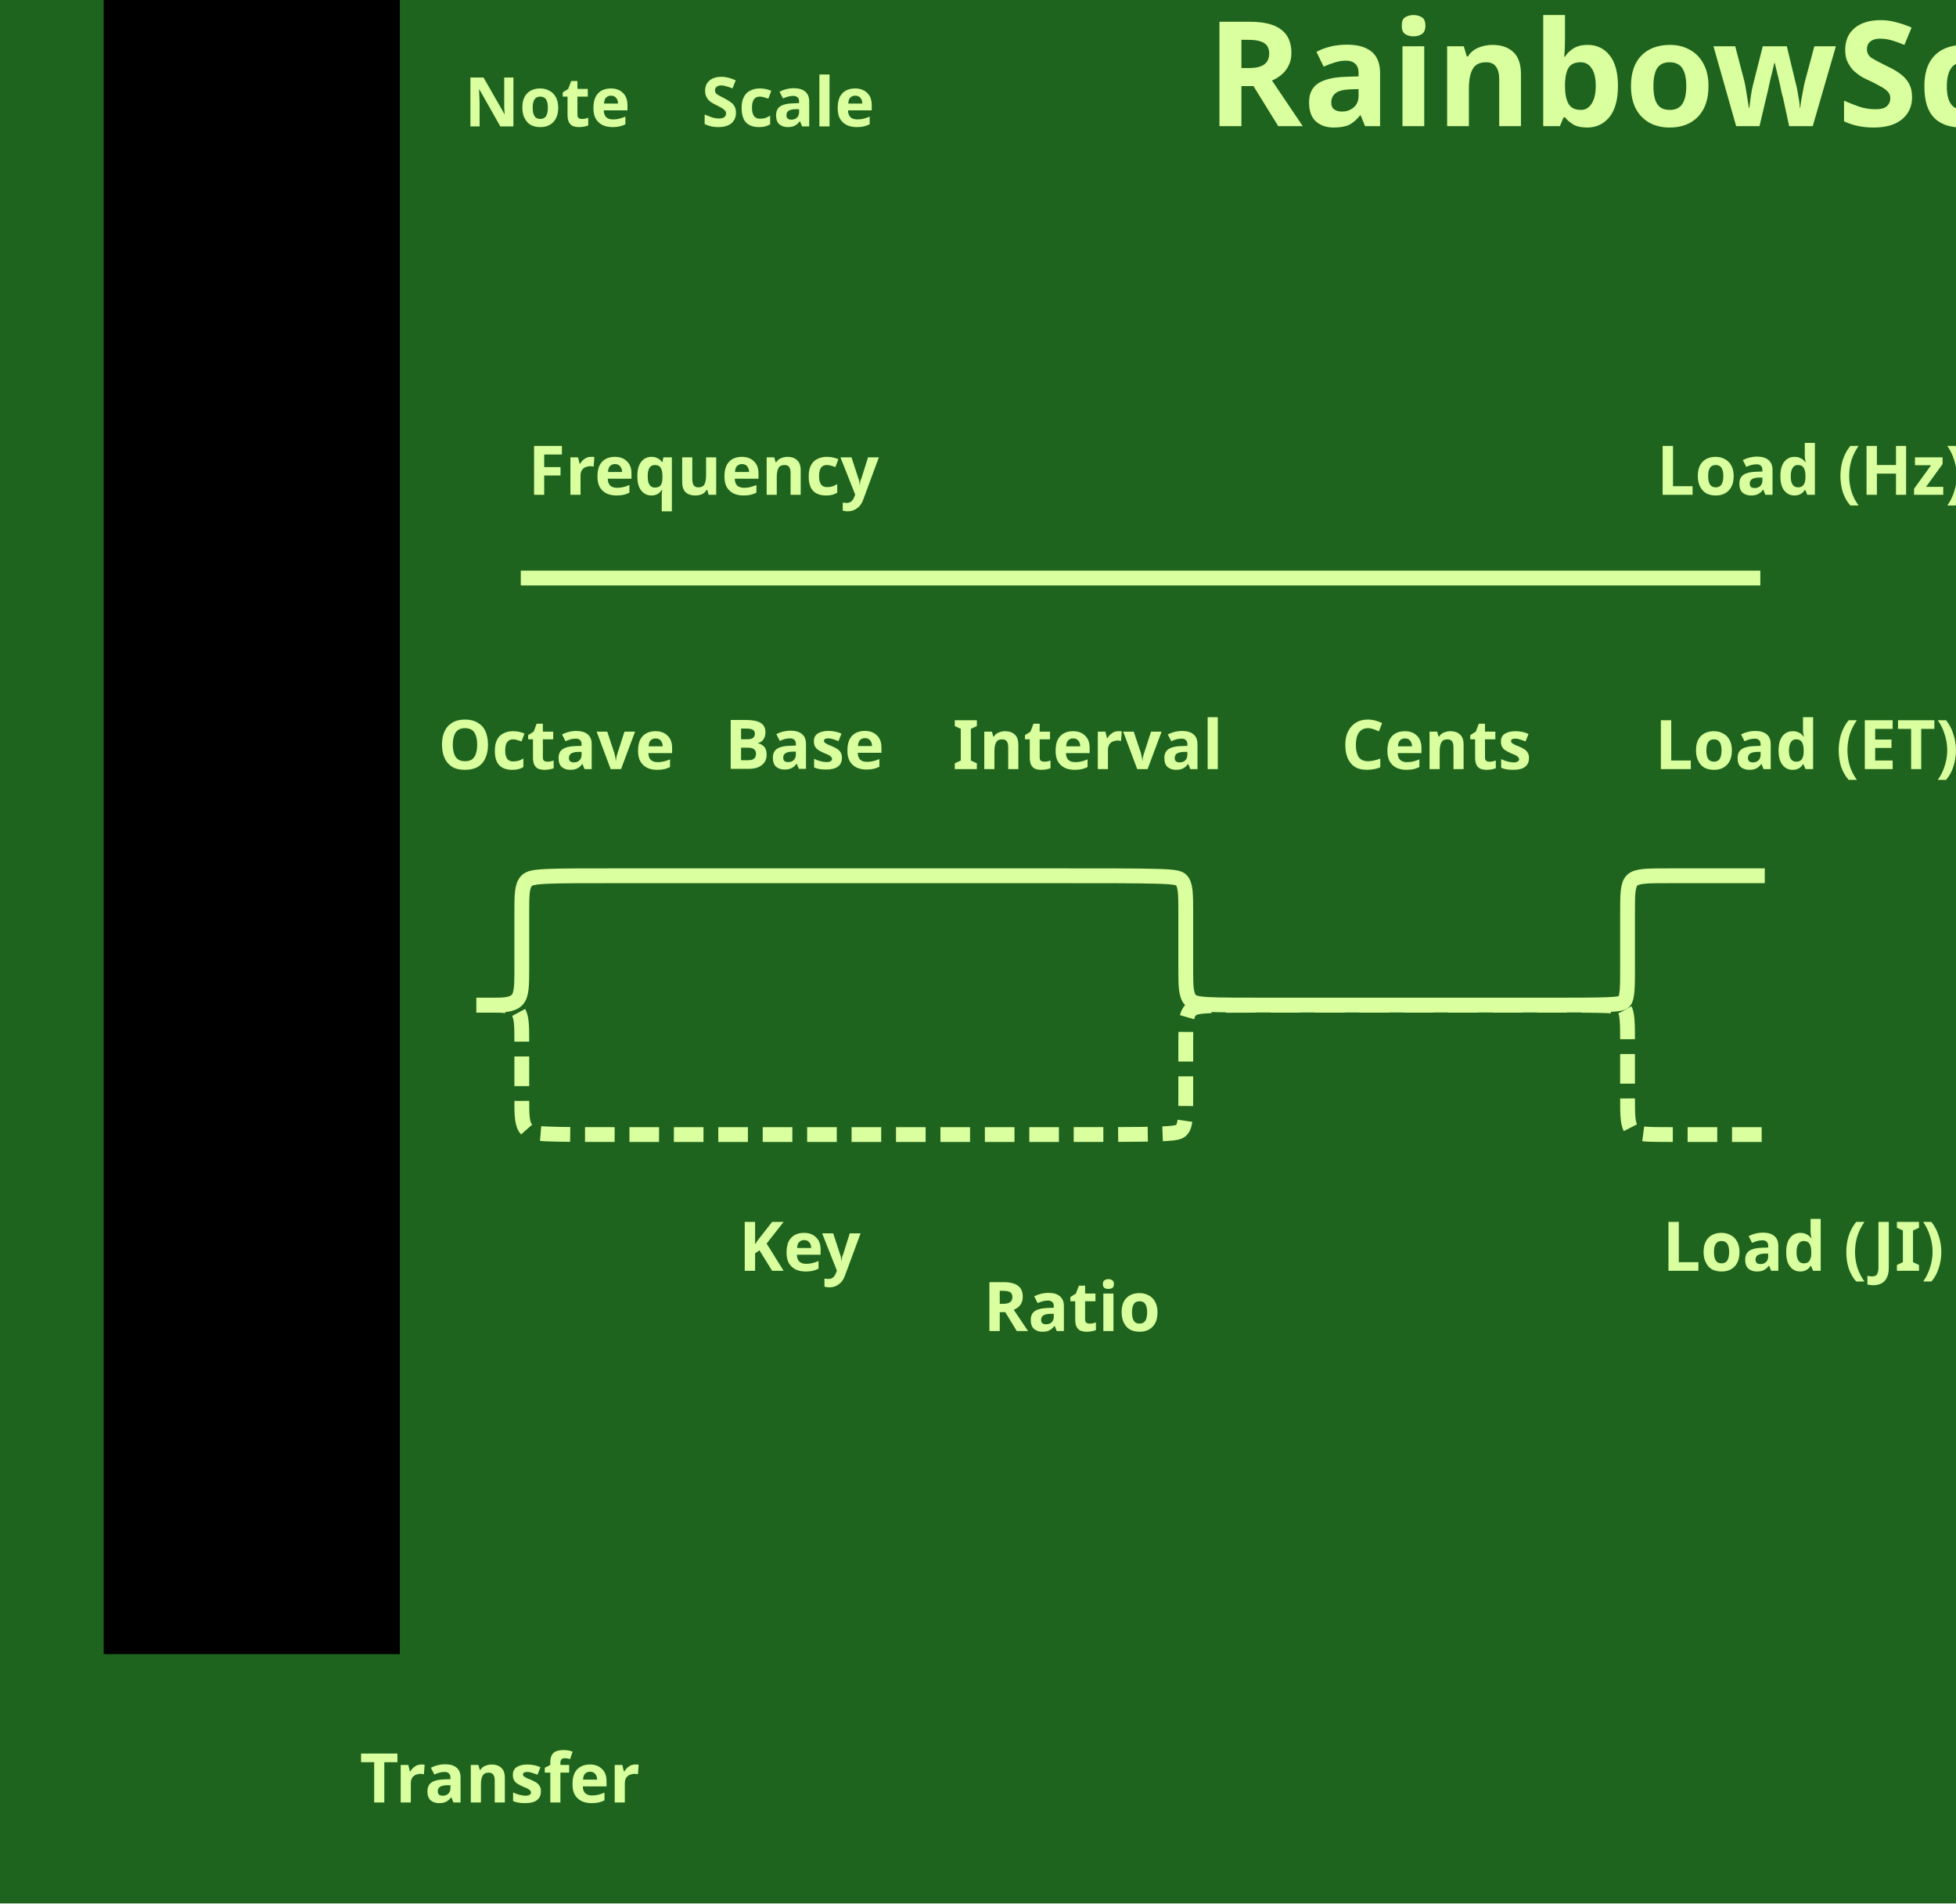
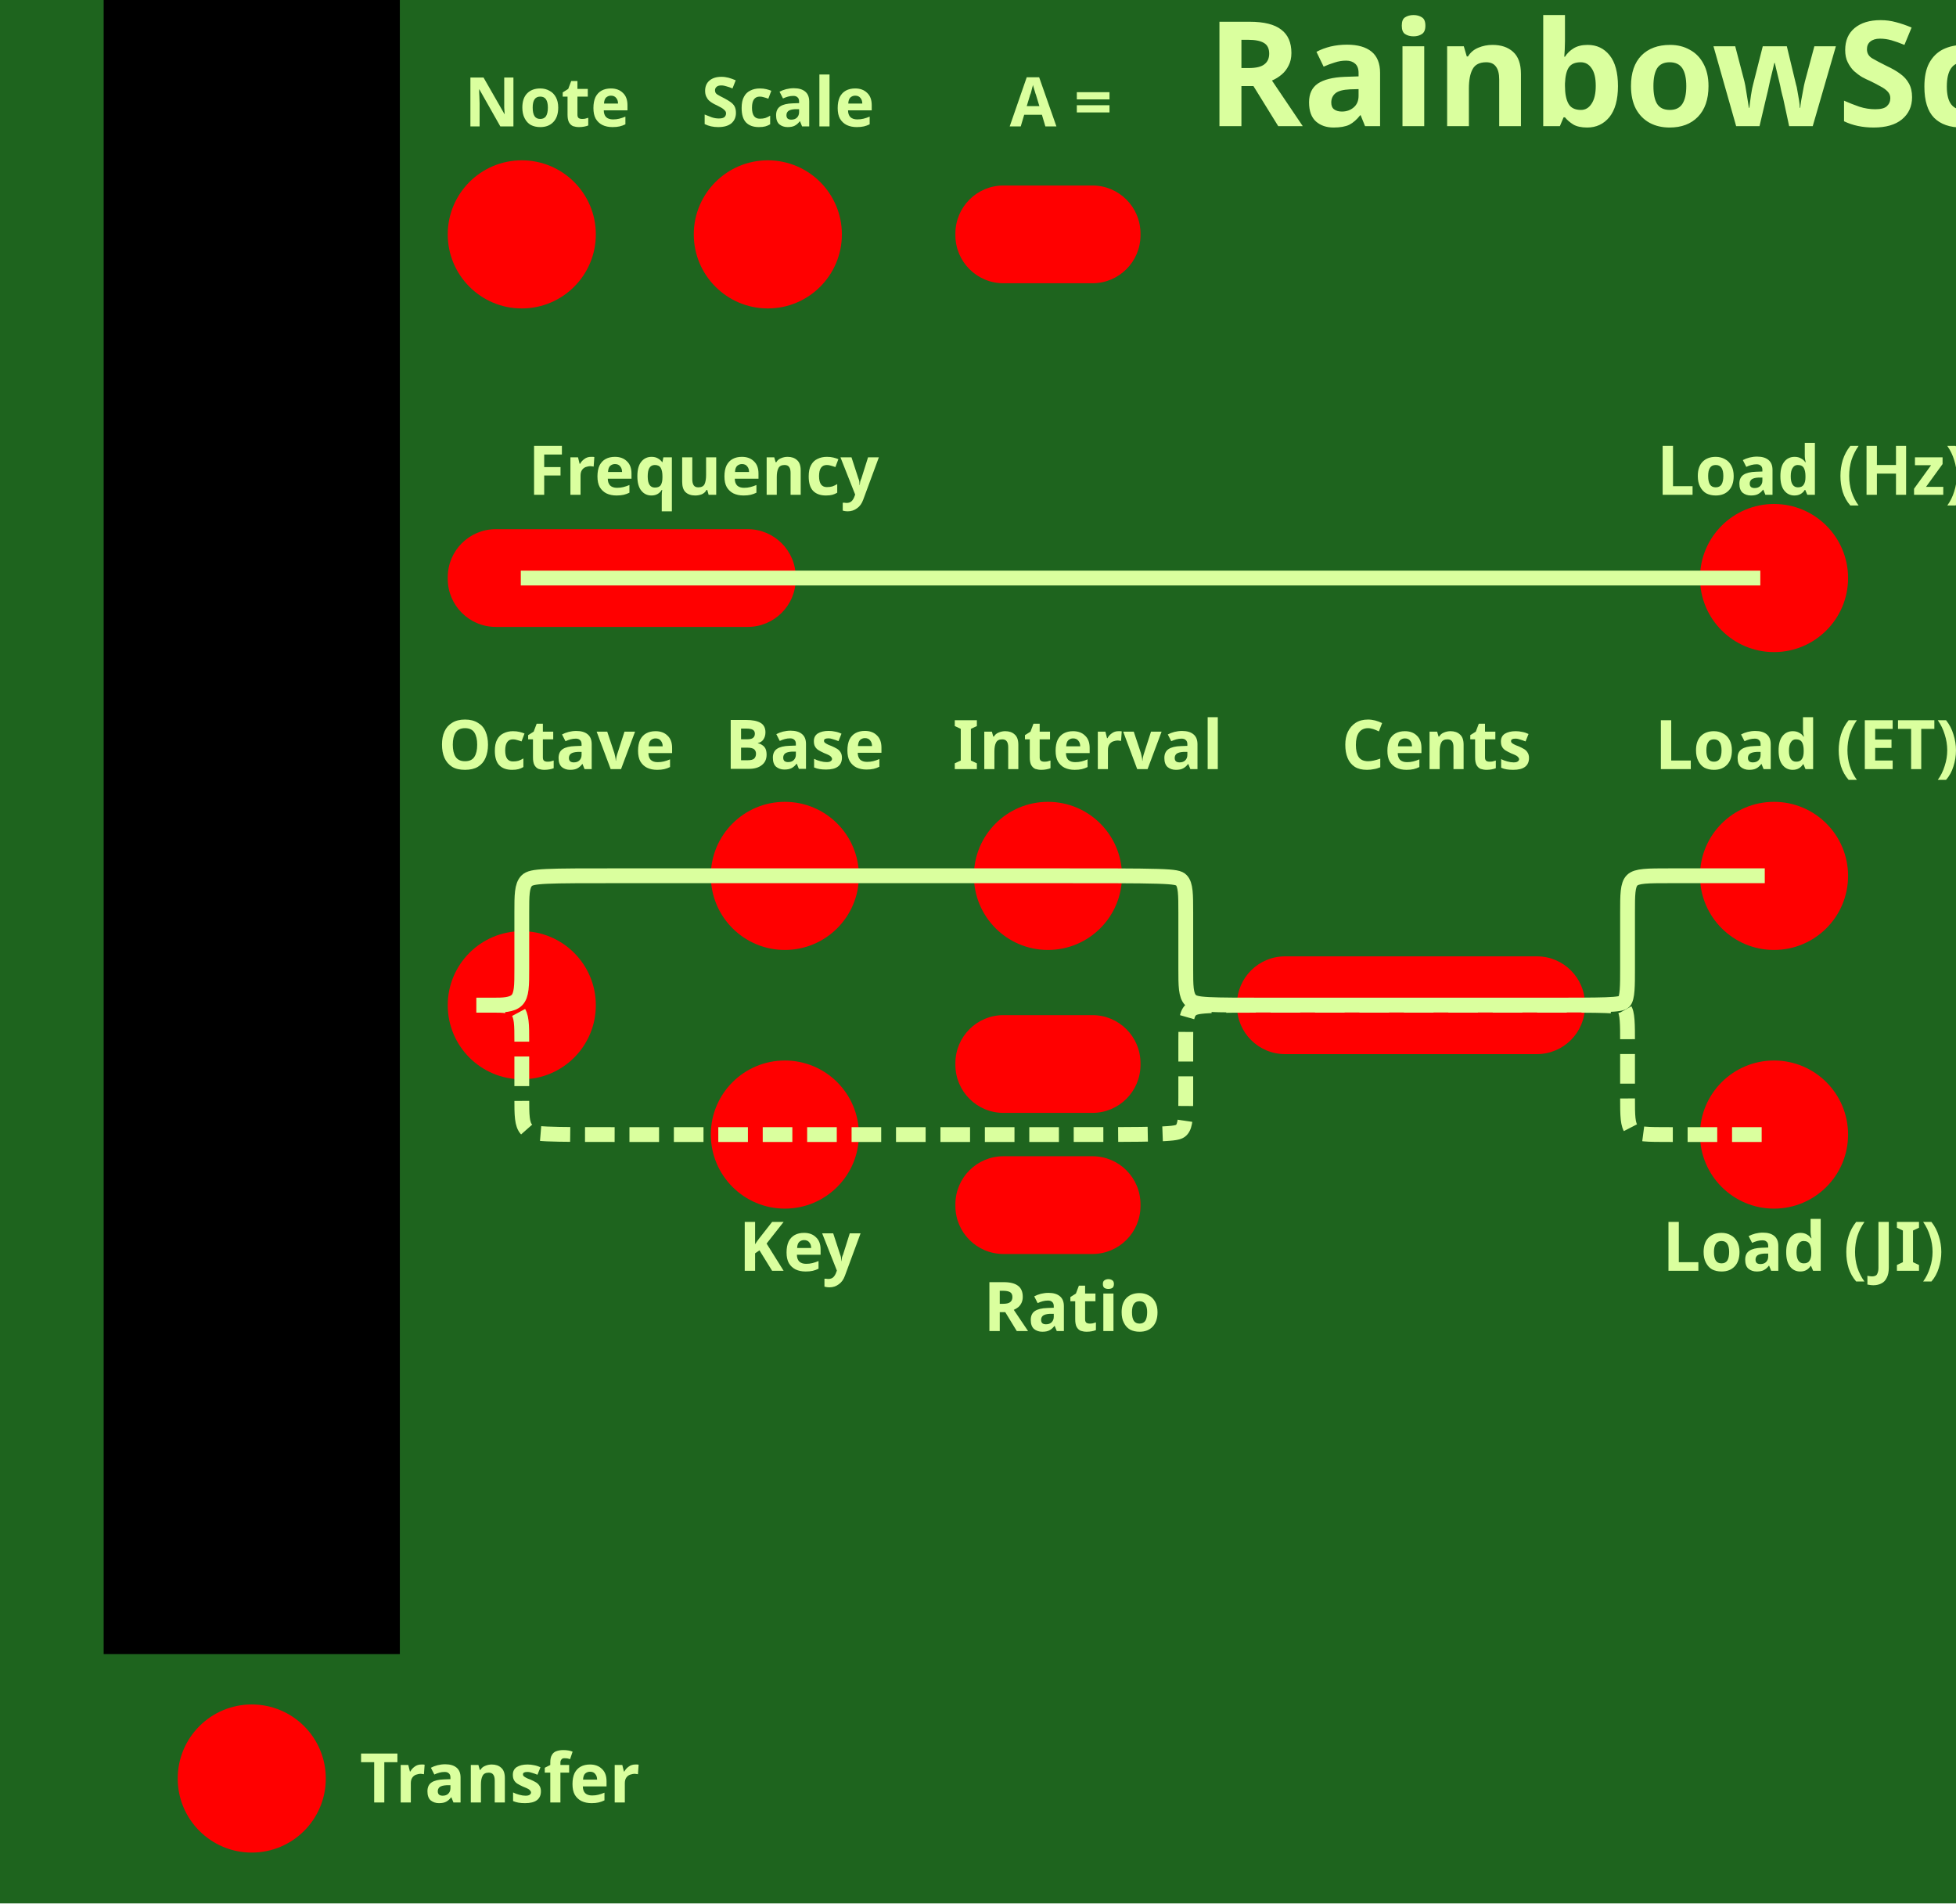
<svg xmlns="http://www.w3.org/2000/svg" xmlns:ns1="http://www.openswatchbook.org/uri/2009/osb" xmlns:xlink="http://www.w3.org/1999/xlink" width="132.08mm" height="128.5mm" viewBox="0 0 132.08 128.5" version="1.1" id="svg4540">
  <defs id="defs4534">
    <marker style="overflow:visible" id="marker3381" refX="0" refY="0" orient="auto">
      <path transform="matrix(-1.1,0,0,-1.1,-1.1,0)" d="M 8.719,4.034 -2.207,0.016 8.719,-4.002 c -1.745,2.372 -1.735,5.617 -6e-7,8.035 z" style="fill:#daff9e;fill-opacity:1;fill-rule:evenodd;stroke:#daff9e;stroke-width:0.625;stroke-linejoin:round;stroke-opacity:1" id="path3379" />
    </marker>
    <marker style="overflow:visible" id="marker2321" refX="0" refY="0" orient="auto">
      <path transform="matrix(-1.1,0,0,-1.1,-1.1,0)" d="M 8.719,4.034 -2.207,0.016 8.719,-4.002 c -1.745,2.372 -1.735,5.617 -6e-7,8.035 z" style="fill:#daff9e;fill-opacity:1;fill-rule:evenodd;stroke:#daff9e;stroke-width:0.625;stroke-linejoin:round;stroke-opacity:1" id="path2319" />
    </marker>
    <marker orient="auto" refY="0" refX="0" id="marker1985" style="overflow:visible">
      <g id="g1983" transform="scale(-1.2)" style="fill:#daff9e;fill-opacity:1;stroke:#daff9e;stroke-opacity:1">
        <path id="path1971" d="M -3.805,-3.959 0.544,0" style="fill:#daff9e;fill-opacity:1;fill-rule:evenodd;stroke:#daff9e;stroke-width:0.8;stroke-linecap:round;stroke-opacity:1" />
        <path id="path1973" d="M -1.287,-3.959 3.062,0" style="fill:#daff9e;fill-opacity:1;fill-rule:evenodd;stroke:#daff9e;stroke-width:0.8;stroke-linecap:round;stroke-opacity:1" />
        <path id="path1975" d="M 1.305,-3.959 5.654,0" style="fill:#daff9e;fill-opacity:1;fill-rule:evenodd;stroke:#daff9e;stroke-width:0.8;stroke-linecap:round;stroke-opacity:1" />
        <path id="path1977" d="M -3.805,4.178 0.544,0.22" style="fill:#daff9e;fill-opacity:1;fill-rule:evenodd;stroke:#daff9e;stroke-width:0.8;stroke-linecap:round;stroke-opacity:1" />
        <path id="path1979" d="M -1.287,4.178 3.062,0.22" style="fill:#daff9e;fill-opacity:1;fill-rule:evenodd;stroke:#daff9e;stroke-width:0.8;stroke-linecap:round;stroke-opacity:1" />
        <path id="path1981" d="M 1.305,4.178 5.654,0.22" style="fill:#daff9e;fill-opacity:1;fill-rule:evenodd;stroke:#daff9e;stroke-width:0.8;stroke-linecap:round;stroke-opacity:1" />
      </g>
    </marker>
    <marker orient="auto" refY="0" refX="0" id="Arrow1Lstart" style="overflow:visible">
      <path id="path1379" d="M 0,0 5,-5 -12.5,0 5,5 Z" style="fill:#daff9e;fill-opacity:1;fill-rule:evenodd;stroke:#daff9e;stroke-width:1pt;stroke-opacity:1" transform="matrix(0.8,0,0,0.8,10,0)" />
    </marker>
    <marker orient="auto" refY="0" refX="0" id="marker1711" style="overflow:visible">
      <g id="g1709" transform="scale(-1.2)" style="fill:#daff9e;fill-opacity:1;stroke:#daff9e;stroke-opacity:1">
        <path id="path1697" d="M -3.805,-3.959 0.544,0" style="fill:#daff9e;fill-opacity:1;fill-rule:evenodd;stroke:#daff9e;stroke-width:0.8;stroke-linecap:round;stroke-opacity:1" />
        <path id="path1699" d="M -1.287,-3.959 3.062,0" style="fill:#daff9e;fill-opacity:1;fill-rule:evenodd;stroke:#daff9e;stroke-width:0.8;stroke-linecap:round;stroke-opacity:1" />
        <path id="path1701" d="M 1.305,-3.959 5.654,0" style="fill:#daff9e;fill-opacity:1;fill-rule:evenodd;stroke:#daff9e;stroke-width:0.8;stroke-linecap:round;stroke-opacity:1" />
        <path id="path1703" d="M -3.805,4.178 0.544,0.22" style="fill:#daff9e;fill-opacity:1;fill-rule:evenodd;stroke:#daff9e;stroke-width:0.8;stroke-linecap:round;stroke-opacity:1" />
        <path id="path1705" d="M -1.287,4.178 3.062,0.22" style="fill:#daff9e;fill-opacity:1;fill-rule:evenodd;stroke:#daff9e;stroke-width:0.8;stroke-linecap:round;stroke-opacity:1" />
        <path id="path1707" d="M 1.305,4.178 5.654,0.22" style="fill:#daff9e;fill-opacity:1;fill-rule:evenodd;stroke:#daff9e;stroke-width:0.8;stroke-linecap:round;stroke-opacity:1" />
      </g>
    </marker>
    <marker orient="auto" refY="0" refX="0" id="Tail" style="overflow:visible">
      <g id="g1427" transform="scale(-1.2)" style="fill:#daff9e;fill-opacity:1;stroke:#daff9e;stroke-opacity:1">
        <path id="path1415" d="M -3.805,-3.959 0.544,0" style="fill:#daff9e;fill-opacity:1;fill-rule:evenodd;stroke:#daff9e;stroke-width:0.8;stroke-linecap:round;stroke-opacity:1" />
        <path id="path1417" d="M -1.287,-3.959 3.062,0" style="fill:#daff9e;fill-opacity:1;fill-rule:evenodd;stroke:#daff9e;stroke-width:0.8;stroke-linecap:round;stroke-opacity:1" />
        <path id="path1419" d="M 1.305,-3.959 5.654,0" style="fill:#daff9e;fill-opacity:1;fill-rule:evenodd;stroke:#daff9e;stroke-width:0.8;stroke-linecap:round;stroke-opacity:1" />
        <path id="path1421" d="M -3.805,4.178 0.544,0.22" style="fill:#daff9e;fill-opacity:1;fill-rule:evenodd;stroke:#daff9e;stroke-width:0.8;stroke-linecap:round;stroke-opacity:1" />
        <path id="path1423" d="M -1.287,4.178 3.062,0.22" style="fill:#daff9e;fill-opacity:1;fill-rule:evenodd;stroke:#daff9e;stroke-width:0.8;stroke-linecap:round;stroke-opacity:1" />
        <path id="path1425" d="M 1.305,4.178 5.654,0.22" style="fill:#daff9e;fill-opacity:1;fill-rule:evenodd;stroke:#daff9e;stroke-width:0.8;stroke-linecap:round;stroke-opacity:1" />
      </g>
    </marker>
    <linearGradient id="linearGradient6764" ns1:paint="solid">
      <stop style="stop-color:#000000;stop-opacity:1;" offset="0" id="stop6762" />
    </linearGradient>
    <linearGradient xlink:href="#Dark" id="linearGradient1230" x1="-0.012" y1="264.387" x2="734.988" y2="264.387" gradientUnits="userSpaceOnUse" gradientTransform="matrix(0.2645833,0,0,0.2645833,0.00311001,-19.6815)" />
    <linearGradient id="Dark" ns1:paint="solid">
      <stop style="stop-color:#1e641e;stop-opacity:1;" offset="0" id="stop1226" />
    </linearGradient>
    <linearGradient id="linearGradient3050" ns1:paint="solid">
      <stop style="stop-color:#daff9e;stop-opacity:1;" offset="0" id="stop3048" />
    </linearGradient>
    <linearGradient xlink:href="#linearGradient3050" id="linearGradient2337" gradientUnits="userSpaceOnUse" gradientTransform="matrix(0.2645833,0,0,0.2645833,0.00325402,169.047)" x1="58.839" y1="374.624" x2="87.734" y2="374.624" />
  </defs>
  <g id="layer2" style="display:inline">
    <path style="display:inline;opacity:1;fill:url(#linearGradient1230);fill-opacity:1;stroke-width:4.289" d="M 0,-1e-5 H 132.08 V 128.5 H 0 Z" id="rect7953" />
  </g>
-   <g id="layer3" style="display:none">
+   <g id="layer3" style="display:inline">
    <rect rx="3.196" style="display:inline;opacity:1;fill:#ff0000;fill-opacity:1;stroke:#ff0000;stroke-width:0.1;stroke-linecap:square;stroke-miterlimit:4;stroke-dasharray:none;stroke-opacity:1" id="rect2516" width="23.4" height="6.5" x="30.284" y="35.774" ry="3.196" />
    <circle style="display:inline;opacity:1;fill:#ff0000;fill-opacity:1;stroke:#ff0000;stroke-width:0;stroke-linecap:square;stroke-miterlimit:4;stroke-dasharray:none;stroke-opacity:1" id="circle16135" cx="17" cy="120.069" r="5" />
    <circle r="5" cy="59.132" cx="119.792" id="circle5193" style="display:inline;opacity:1;fill:#ff0000;fill-opacity:1;stroke:#ff0000;stroke-width:0;stroke-linecap:square;stroke-miterlimit:4;stroke-dasharray:none;stroke-opacity:1" />
    <circle r="5" cy="39.024" cx="119.792" id="circle5207" style="display:inline;opacity:1;fill:#ff0000;fill-opacity:1;stroke:#ff0000;stroke-width:0;stroke-linecap:square;stroke-miterlimit:4;stroke-dasharray:none;stroke-opacity:1" />
    <circle style="display:inline;opacity:1;fill:#ff0000;fill-opacity:1;stroke:#ff0000;stroke-width:0;stroke-linecap:square;stroke-miterlimit:4;stroke-dasharray:none;stroke-opacity:1" id="circle5205" cx="119.792" cy="76.595" r="5" />
    <rect ry="3.196" y="64.614" x="83.577" height="6.5" width="23.4" id="rect5203" style="display:inline;opacity:1;fill:#ff0000;fill-opacity:1;stroke:#ff0000;stroke-width:0.1;stroke-linecap:square;stroke-miterlimit:4;stroke-dasharray:none;stroke-opacity:1" rx="3.196" />
    <circle r="5" cy="59.132" cx="70.763" id="circle5197" style="display:inline;opacity:1;fill:#ff0000;fill-opacity:1;stroke:#ff0000;stroke-width:0;stroke-linecap:square;stroke-miterlimit:4;stroke-dasharray:none;stroke-opacity:1" />
    <circle r="5" cy="76.595" cx="52.998" id="circle5407" style="display:inline;opacity:1;fill:#ff0000;fill-opacity:1;stroke:#ff0000;stroke-width:0;stroke-linecap:square;stroke-miterlimit:4;stroke-dasharray:none;stroke-opacity:1" />
    <circle style="display:inline;opacity:1;fill:#ff0000;fill-opacity:1;stroke:#ff0000;stroke-width:0;stroke-linecap:square;stroke-miterlimit:4;stroke-dasharray:none;stroke-opacity:1" id="circle5195" cx="35.234" cy="67.864" r="5" />
    <circle r="5" cy="15.823" cx="35.234" id="circle5409" style="display:inline;opacity:1;fill:#ff0000;fill-opacity:1;stroke:#ff0000;stroke-width:0;stroke-linecap:square;stroke-miterlimit:4;stroke-dasharray:none;stroke-opacity:1" />
    <circle style="display:inline;opacity:1;fill:#ff0000;fill-opacity:1;stroke:#ff0000;stroke-width:0;stroke-linecap:square;stroke-miterlimit:4;stroke-dasharray:none;stroke-opacity:1" id="circle5411" cx="51.848" cy="15.823" r="5" />
    <rect rx="3.196" style="display:inline;opacity:1;fill:#ff0000;fill-opacity:1;stroke:#ff0000;stroke-width:0.1;stroke-linecap:square;stroke-miterlimit:4;stroke-dasharray:none;stroke-opacity:1" id="rect7285" width="12.4" height="6.5" x="64.563" y="68.582" ry="3.196" />
    <rect ry="3.196" y="78.108" x="64.563" height="6.5" width="12.4" id="rect7287" style="display:inline;opacity:1;fill:#ff0000;fill-opacity:1;stroke:#ff0000;stroke-width:0.1;stroke-linecap:square;stroke-miterlimit:4;stroke-dasharray:none;stroke-opacity:1" rx="3.196" />
    <circle style="display:inline;opacity:1;fill:#ff0000;fill-opacity:1;stroke:#ff0000;stroke-width:0;stroke-linecap:square;stroke-miterlimit:4;stroke-dasharray:none;stroke-opacity:1" id="circle8212" cx="52.998" cy="59.132" r="5" />
+     <rect rx="3.196" style="display:inline;opacity:1;fill:#ff0000;fill-opacity:1;stroke:#ff0000;stroke-width:0.1;stroke-linecap:square;stroke-miterlimit:4;stroke-dasharray:none;stroke-opacity:1" id="rect10849" width="12.4" height="6.5" x="64.563" y="12.573" ry="3.196" />
  </g>
  <g id="layer1" transform="translate(0,-168.5)" style="display:inline">
    <text xml:space="preserve" style="font-style:normal;font-variant:normal;font-weight:900;font-stretch:condensed;font-size:4.233px;line-height:1.25;font-family:'DIN Pro';-inkscape-font-specification:'DIN Pro, Heavy Condensed';font-variant-ligatures:normal;font-variant-caps:normal;font-variant-numeric:normal;font-feature-settings:normal;text-align:start;letter-spacing:0px;word-spacing:0px;writing-mode:lr-tb;text-anchor:start;display:inline;fill:#daff9e;fill-opacity:1;stroke:none;stroke-width:0.265" x="70.763" y="262.857" id="text7593">
      <tspan id="tspan7591" x="70.763" y="266.788" style="stroke-width:0.265" />
    </text>
    <text id="text7961" y="177.017" x="81.452" style="font-style:normal;font-variant:normal;font-weight:bold;font-stretch:condensed;font-size:9.878px;line-height:1.25;font-family:'Barlow Condensed';-inkscape-font-specification:'Barlow Condensed, Bold Condensed';font-variant-ligatures:normal;font-variant-caps:normal;font-variant-numeric:normal;font-feature-settings:normal;text-align:start;letter-spacing:0px;word-spacing:0px;writing-mode:lr-tb;text-anchor:start;display:inline;fill:#daff9e;fill-opacity:1;stroke:none;stroke-width:0.265" xml:space="preserve">
      <tspan style="font-style:normal;font-variant:normal;font-weight:bold;font-stretch:condensed;font-size:9.878px;font-family:'Barlow Condensed';-inkscape-font-specification:'Barlow Condensed, Bold Condensed';font-variant-ligatures:normal;font-variant-caps:normal;font-variant-numeric:normal;font-feature-settings:normal;text-align:start;writing-mode:lr-tb;text-anchor:start;fill:#daff9e;fill-opacity:1;stroke-width:0.265" y="177.017" x="81.452" id="tspan7959">RainbowScale</tspan>
    </text>
    <rect style="display:inline;opacity:1;fill:#000000;fill-opacity:1;stroke:none;stroke-width:0.3;stroke-linecap:round;stroke-linejoin:round;stroke-miterlimit:4;stroke-dasharray:none;stroke-opacity:1" id="rect3513" width="20" height="111.67" x="7" y="168.5" rx="0" ry="0" />
    <path id="path5349" d="M 35.167,207.524 H 118.866" style="display:inline;fill:none;stroke:#daff9e;stroke-width:1;stroke-linecap:butt;stroke-linejoin:miter;stroke-miterlimit:4;stroke-dasharray:none;stroke-opacity:1" />
    <text xml:space="preserve" style="font-style:normal;font-variant:normal;font-weight:bold;font-stretch:condensed;font-size:4.586px;line-height:1.25;font-family:'Barlow Condensed';-inkscape-font-specification:'Barlow Condensed, Bold Condensed';font-variant-ligatures:normal;font-variant-caps:normal;font-variant-numeric:normal;font-feature-settings:normal;text-align:start;letter-spacing:0px;word-spacing:0px;writing-mode:lr-tb;text-anchor:start;display:inline;fill:#daff9e;fill-opacity:1;stroke:none;stroke-width:0.263" x="35.866" y="200.734" id="text2246" transform="scale(0.994209,1.005825)">
      <tspan id="tspan2244" x="35.866" y="200.734" style="font-style:normal;font-variant:normal;font-weight:bold;font-stretch:condensed;font-size:4.586px;font-family:'Barlow Condensed';-inkscape-font-specification:'Barlow Condensed, Bold Condensed';font-variant-ligatures:normal;font-variant-caps:normal;font-variant-numeric:normal;font-feature-settings:normal;text-align:start;writing-mode:lr-tb;text-anchor:start;fill:#daff9e;fill-opacity:1;stroke-width:0.263">Frequency</tspan>
    </text>
    <text transform="scale(0.994209,1.005825)" id="text5377" y="200.734" x="112.521" style="font-style:normal;font-variant:normal;font-weight:bold;font-stretch:condensed;font-size:4.586px;line-height:1.25;font-family:'Barlow Condensed';-inkscape-font-specification:'Barlow Condensed, Bold Condensed';font-variant-ligatures:normal;font-variant-caps:normal;font-variant-numeric:normal;font-feature-settings:normal;text-align:start;letter-spacing:0px;word-spacing:0px;writing-mode:lr-tb;text-anchor:start;display:inline;fill:#daff9e;fill-opacity:1;stroke:none;stroke-width:0.263" xml:space="preserve">
      <tspan style="font-style:normal;font-variant:normal;font-weight:bold;font-stretch:condensed;font-size:4.586px;font-family:'Barlow Condensed';-inkscape-font-specification:'Barlow Condensed, Bold Condensed';font-variant-ligatures:normal;font-variant-caps:normal;font-variant-numeric:normal;font-feature-settings:normal;text-align:start;writing-mode:lr-tb;text-anchor:start;fill:#daff9e;fill-opacity:1;stroke-width:0.263" y="200.734" x="112.521" id="tspan5375">Load (Hz)</tspan>
    </text>
    <text transform="scale(0.994209,1.005825)" id="text5381" y="207.047" x="30.705" style="font-style:normal;font-variant:normal;font-weight:bold;font-stretch:condensed;font-size:4.586px;line-height:1.25;font-family:'Barlow Condensed';-inkscape-font-specification:'Barlow Condensed, Bold Condensed';font-variant-ligatures:normal;font-variant-caps:normal;font-variant-numeric:normal;font-feature-settings:normal;text-align:start;letter-spacing:0px;word-spacing:0px;writing-mode:lr-tb;text-anchor:start;display:inline;fill:#daff9e;fill-opacity:1;stroke:none;stroke-width:0.263" xml:space="preserve">
      <tspan style="font-style:normal;font-variant:normal;font-weight:bold;font-stretch:condensed;font-size:4.586px;font-family:'Barlow Condensed';-inkscape-font-specification:'Barlow Condensed, Bold Condensed';font-variant-ligatures:normal;font-variant-caps:normal;font-variant-numeric:normal;font-feature-settings:normal;text-align:start;writing-mode:lr-tb;text-anchor:start;fill:#daff9e;fill-opacity:1;stroke-width:0.263" y="211.442" x="30.705" id="tspan5379" />
    </text>
    <text transform="scale(0.994209,1.005825)" id="text5385" y="219.148" x="29.752" style="font-style:normal;font-variant:normal;font-weight:bold;font-stretch:condensed;font-size:4.586px;line-height:1.25;font-family:'Barlow Condensed';-inkscape-font-specification:'Barlow Condensed, Bold Condensed';font-variant-ligatures:normal;font-variant-caps:normal;font-variant-numeric:normal;font-feature-settings:normal;text-align:start;letter-spacing:0px;word-spacing:0px;writing-mode:lr-tb;text-anchor:start;display:inline;fill:#daff9e;fill-opacity:1;stroke:none;stroke-width:0.263" xml:space="preserve">
      <tspan style="font-style:normal;font-variant:normal;font-weight:bold;font-stretch:condensed;font-size:4.586px;font-family:'Barlow Condensed';-inkscape-font-specification:'Barlow Condensed, Bold Condensed';font-variant-ligatures:normal;font-variant-caps:normal;font-variant-numeric:normal;font-feature-settings:normal;text-align:start;writing-mode:lr-tb;text-anchor:start;fill:#daff9e;fill-opacity:1;stroke-width:0.263" y="219.148" x="29.752" id="tspan5383">Octave</tspan>
    </text>
    <text xml:space="preserve" style="font-style:normal;font-variant:normal;font-weight:bold;font-stretch:condensed;font-size:4.586px;line-height:1.25;font-family:'Barlow Condensed';-inkscape-font-specification:'Barlow Condensed, Bold Condensed';font-variant-ligatures:normal;font-variant-caps:normal;font-variant-numeric:normal;font-feature-settings:normal;text-align:start;letter-spacing:0px;word-spacing:0px;writing-mode:lr-tb;text-anchor:start;display:inline;fill:#daff9e;fill-opacity:1;stroke:none;stroke-width:0.263" x="50.176" y="252.819" id="text5389" transform="scale(0.994209,1.005825)">
      <tspan id="tspan5387" x="50.176" y="252.819" style="font-style:normal;font-variant:normal;font-weight:bold;font-stretch:condensed;font-size:4.586px;font-family:'Barlow Condensed';-inkscape-font-specification:'Barlow Condensed, Bold Condensed';font-variant-ligatures:normal;font-variant-caps:normal;font-variant-numeric:normal;font-feature-settings:normal;text-align:start;writing-mode:lr-tb;text-anchor:start;fill:#daff9e;fill-opacity:1;stroke-width:0.263">Key</tspan>
    </text>
    <text xml:space="preserve" style="font-style:normal;font-variant:normal;font-weight:bold;font-stretch:condensed;font-size:4.586px;line-height:1.25;font-family:'Barlow Condensed';-inkscape-font-specification:'Barlow Condensed, Bold Condensed';font-variant-ligatures:normal;font-variant-caps:normal;font-variant-numeric:normal;font-feature-settings:normal;text-align:start;letter-spacing:0px;word-spacing:0px;writing-mode:lr-tb;text-anchor:start;display:inline;fill:#daff9e;fill-opacity:1;stroke:none;stroke-width:0.263" x="64.707" y="219.148" id="text5393" transform="scale(0.994209,1.005825)">
      <tspan id="tspan5391" x="64.707" y="219.148" style="font-style:normal;font-variant:normal;font-weight:bold;font-stretch:condensed;font-size:4.586px;font-family:'Barlow Condensed';-inkscape-font-specification:'Barlow Condensed, Bold Condensed';font-variant-ligatures:normal;font-variant-caps:normal;font-variant-numeric:normal;font-feature-settings:normal;text-align:start;writing-mode:lr-tb;text-anchor:start;fill:#daff9e;fill-opacity:1;stroke-width:0.263">Interval</tspan>
    </text>
    <text transform="scale(0.994209,1.005825)" id="text5397" y="219.148" x="91.105" style="font-style:normal;font-variant:normal;font-weight:bold;font-stretch:condensed;font-size:4.586px;line-height:1.25;font-family:'Barlow Condensed';-inkscape-font-specification:'Barlow Condensed, Bold Condensed';font-variant-ligatures:normal;font-variant-caps:normal;font-variant-numeric:normal;font-feature-settings:normal;text-align:start;letter-spacing:0px;word-spacing:0px;writing-mode:lr-tb;text-anchor:start;display:inline;fill:#daff9e;fill-opacity:1;stroke:none;stroke-width:0.263" xml:space="preserve">
      <tspan style="font-style:normal;font-variant:normal;font-weight:bold;font-stretch:condensed;font-size:4.586px;font-family:'Barlow Condensed';-inkscape-font-specification:'Barlow Condensed, Bold Condensed';font-variant-ligatures:normal;font-variant-caps:normal;font-variant-numeric:normal;font-feature-settings:normal;text-align:start;writing-mode:lr-tb;text-anchor:start;fill:#daff9e;fill-opacity:1;stroke-width:0.263" y="219.148" x="91.105" id="tspan5395">Cents</tspan>
    </text>
    <text xml:space="preserve" style="font-style:normal;font-variant:normal;font-weight:bold;font-stretch:condensed;font-size:4.586px;line-height:1.25;font-family:'Barlow Condensed';-inkscape-font-specification:'Barlow Condensed, Bold Condensed';font-variant-ligatures:normal;font-variant-caps:normal;font-variant-numeric:normal;font-feature-settings:normal;text-align:start;letter-spacing:0px;word-spacing:0px;writing-mode:lr-tb;text-anchor:start;display:inline;fill:#daff9e;fill-opacity:1;stroke:none;stroke-width:0.263" x="112.4" y="219.148" id="text5401" transform="scale(0.994209,1.005825)">
      <tspan id="tspan5399" x="112.4" y="219.148" style="font-style:normal;font-variant:normal;font-weight:bold;font-stretch:condensed;font-size:4.586px;font-family:'Barlow Condensed';-inkscape-font-specification:'Barlow Condensed, Bold Condensed';font-variant-ligatures:normal;font-variant-caps:normal;font-variant-numeric:normal;font-feature-settings:normal;text-align:start;writing-mode:lr-tb;text-anchor:start;fill:#daff9e;fill-opacity:1;stroke-width:0.263">Load (ET)</tspan>
    </text>
    <text transform="scale(0.994209,1.005825)" id="text5405" y="252.819" x="112.915" style="font-style:normal;font-variant:normal;font-weight:bold;font-stretch:condensed;font-size:4.586px;line-height:1.25;font-family:'Barlow Condensed';-inkscape-font-specification:'Barlow Condensed, Bold Condensed';font-variant-ligatures:normal;font-variant-caps:normal;font-variant-numeric:normal;font-feature-settings:normal;text-align:start;letter-spacing:0px;word-spacing:0px;writing-mode:lr-tb;text-anchor:start;display:inline;fill:#daff9e;fill-opacity:1;stroke:none;stroke-width:0.263" xml:space="preserve">
      <tspan style="font-style:normal;font-variant:normal;font-weight:bold;font-stretch:condensed;font-size:4.586px;font-family:'Barlow Condensed';-inkscape-font-specification:'Barlow Condensed, Bold Condensed';font-variant-ligatures:normal;font-variant-caps:normal;font-variant-numeric:normal;font-feature-settings:normal;text-align:start;writing-mode:lr-tb;text-anchor:start;fill:#daff9e;fill-opacity:1;stroke-width:0.263" y="252.819" x="112.915" id="tspan5403">Load (JI)</tspan>
    </text>
    <text xml:space="preserve" style="font-style:normal;font-variant:normal;font-weight:bold;font-stretch:condensed;font-size:4.586px;line-height:1.25;font-family:'Barlow Condensed';-inkscape-font-specification:'Barlow Condensed, Bold Condensed';font-variant-ligatures:normal;font-variant-caps:normal;font-variant-numeric:normal;font-feature-settings:normal;text-align:start;letter-spacing:0px;word-spacing:0px;writing-mode:lr-tb;text-anchor:start;display:inline;fill:#daff9e;fill-opacity:1;stroke:none;stroke-width:0.263" x="24.429" y="288.503" id="text5415" transform="scale(0.994209,1.005825)">
      <tspan id="tspan5413" x="24.429" y="288.503" style="font-style:normal;font-variant:normal;font-weight:bold;font-stretch:condensed;font-size:4.586px;font-family:'Barlow Condensed';-inkscape-font-specification:'Barlow Condensed, Bold Condensed';font-variant-ligatures:normal;font-variant-caps:normal;font-variant-numeric:normal;font-feature-settings:normal;text-align:start;writing-mode:lr-tb;text-anchor:start;fill:#daff9e;fill-opacity:1;stroke-width:0.263">Transfer</tspan>
    </text>
    <text xml:space="preserve" style="font-style:normal;font-variant:normal;font-weight:bold;font-stretch:condensed;font-size:4.586px;line-height:1.25;font-family:'Barlow Condensed';-inkscape-font-specification:'Barlow Condensed, Bold Condensed';font-variant-ligatures:normal;font-variant-caps:normal;font-variant-numeric:normal;font-feature-settings:normal;text-align:start;letter-spacing:0px;word-spacing:0px;writing-mode:lr-tb;text-anchor:start;display:inline;fill:#daff9e;fill-opacity:1;stroke:none;stroke-width:0.263" x="47.639" y="176.007" id="text5419" transform="scale(0.994209,1.005825)">
      <tspan id="tspan5417" x="47.639" y="176.007" style="font-style:normal;font-variant:normal;font-weight:bold;font-stretch:condensed;font-size:4.586px;font-family:'Barlow Condensed';-inkscape-font-specification:'Barlow Condensed, Bold Condensed';font-variant-ligatures:normal;font-variant-caps:normal;font-variant-numeric:normal;font-feature-settings:normal;text-align:start;writing-mode:lr-tb;text-anchor:start;fill:#daff9e;fill-opacity:1;stroke-width:0.263">Scale</tspan>
    </text>
    <text transform="scale(0.994209,1.005825)" id="text5423" y="176.007" x="31.543" style="font-style:normal;font-variant:normal;font-weight:bold;font-stretch:condensed;font-size:4.586px;line-height:1.25;font-family:'Barlow Condensed';-inkscape-font-specification:'Barlow Condensed, Bold Condensed';font-variant-ligatures:normal;font-variant-caps:normal;font-variant-numeric:normal;font-feature-settings:normal;text-align:start;letter-spacing:0px;word-spacing:0px;writing-mode:lr-tb;text-anchor:start;display:inline;fill:#daff9e;fill-opacity:1;stroke:none;stroke-width:0.263" xml:space="preserve">
      <tspan style="font-style:normal;font-variant:normal;font-weight:bold;font-stretch:condensed;font-size:4.586px;font-family:'Barlow Condensed';-inkscape-font-specification:'Barlow Condensed, Bold Condensed';font-variant-ligatures:normal;font-variant-caps:normal;font-variant-numeric:normal;font-feature-settings:normal;text-align:start;writing-mode:lr-tb;text-anchor:start;fill:#daff9e;fill-opacity:1;stroke-width:0.263" y="176.007" x="31.543" id="tspan5421">Note</tspan>
    </text>
    <text transform="scale(0.994209,1.005825)" id="text7273" y="256.865" x="66.793" style="font-style:normal;font-variant:normal;font-weight:bold;font-stretch:condensed;font-size:4.586px;line-height:1.25;font-family:'Barlow Condensed';-inkscape-font-specification:'Barlow Condensed, Bold Condensed';font-variant-ligatures:normal;font-variant-caps:normal;font-variant-numeric:normal;font-feature-settings:normal;text-align:start;letter-spacing:0px;word-spacing:0px;writing-mode:lr-tb;text-anchor:start;display:inline;fill:#daff9e;fill-opacity:1;stroke:none;stroke-width:0.263" xml:space="preserve">
      <tspan style="font-style:normal;font-variant:normal;font-weight:bold;font-stretch:condensed;font-size:4.586px;font-family:'Barlow Condensed';-inkscape-font-specification:'Barlow Condensed, Bold Condensed';font-variant-ligatures:normal;font-variant-caps:normal;font-variant-numeric:normal;font-feature-settings:normal;text-align:start;writing-mode:lr-tb;text-anchor:start;fill:#daff9e;fill-opacity:1;stroke-width:0.263" y="256.865" x="66.793" id="tspan7271">Ratio </tspan>
    </text>
    <text transform="scale(0.994209,1.005825)" id="text8216" y="219.129" x="49.223" style="font-style:normal;font-variant:normal;font-weight:bold;font-stretch:condensed;font-size:4.586px;line-height:1.25;font-family:'Barlow Condensed';-inkscape-font-specification:'Barlow Condensed, Bold Condensed';font-variant-ligatures:normal;font-variant-caps:normal;font-variant-numeric:normal;font-feature-settings:normal;text-align:start;letter-spacing:0px;word-spacing:0px;writing-mode:lr-tb;text-anchor:start;display:inline;fill:#daff9e;fill-opacity:1;stroke:none;stroke-width:0.263" xml:space="preserve">
      <tspan style="font-style:normal;font-variant:normal;font-weight:bold;font-stretch:condensed;font-size:4.586px;font-family:'Barlow Condensed';-inkscape-font-specification:'Barlow Condensed, Bold Condensed';font-variant-ligatures:normal;font-variant-caps:normal;font-variant-numeric:normal;font-feature-settings:normal;text-align:start;writing-mode:lr-tb;text-anchor:start;fill:#daff9e;fill-opacity:1;stroke-width:0.263" y="219.129" x="49.223" id="tspan8214">Base</tspan>
    </text>
    <path transform="translate(39.15835,181.7213)" id="path8218" d="m -6.989,54.643 c 0.355,0 0.71,0 1.221,0 0.511,0 1.178,0 1.511,0.333 0.333,0.333 0.333,1 0.333,2.122 0,1.122 0,2.699 0,3.82 0,1.122 0,1.788 0.334,2.122 0.334,0.334 1.171,0.334 6.483,0.334 5.312,0 19.873,0 28.341,0 8.467,0 9.076,0 9.376,-0.301 0.3,-0.301 0.301,-0.976 0.301,-2.194 3.5e-5,-1.218 8e-6,-2.595 -4.2e-5,-3.763 -5.1e-5,-1.168 -1.15e-4,-1.814 0.33,-2.144 0.33,-0.33 0.99,-0.33 5.725,-0.33 4.735,0 13.167,0 17.805,0 4.638,0 5.5,0 5.736,0.236 0.236,0.236 0.236,1.097 0.236,2.219 3.3e-5,1.122 2e-6,2.606 -5e-5,3.794 -5.3e-5,1.188 -1.2e-4,1.867 0.308,2.174 0.308,0.308 1.026,0.308 2.57,0.308 1.544,0 3.966,0 6.388,0" style="display:inline;fill:none;stroke:#daff9e;stroke-width:1;stroke-linecap:butt;stroke-linejoin:miter;stroke-miterlimit:4;stroke-dasharray:2, 1;stroke-dashoffset:0;stroke-opacity:1" />
    <path style="display:inline;fill:none;stroke:#daff9e;stroke-width:1;stroke-linecap:butt;stroke-linejoin:miter;stroke-miterlimit:4;stroke-dasharray:none;stroke-dashoffset:0;stroke-opacity:1" d="m -6.989,54.643 c 0.355,0 0.71,0 1.221,0 0.511,0 1.178,0 1.511,0.333 0.333,0.333 0.333,1 0.333,2.122 0,1.122 0,2.699 0,3.82 0,1.122 0,1.788 0.334,2.122 0.334,0.334 1.171,0.334 6.483,0.334 5.312,0 19.873,0 28.341,0 8.467,0 9.076,0 9.376,-0.301 0.3,-0.301 0.301,-0.976 0.301,-2.194 3.5e-5,-1.218 8e-6,-2.595 -4.2e-5,-3.763 -5.1e-5,-1.168 -1.15e-4,-1.814 0.33,-2.144 0.33,-0.33 0.99,-0.33 5.725,-0.33 4.735,0 13.167,0 17.805,0 4.638,0 5.5,0 5.736,0.236 0.236,0.236 0.236,1.097 0.236,2.219 3.3e-5,1.122 2e-6,2.606 -5e-5,3.794 -5.3e-5,1.188 -1.2e-4,1.867 0.308,2.174 0.308,0.308 1.026,0.308 2.57,0.308 1.544,0 3.966,0 6.388,0" id="path9902" transform="matrix(1,0,0,-1,39.15835,290.9966)" />
+     <text transform="scale(0.994209,1.005825)" id="text10853" y="176.007" x="68.578" style="font-style:normal;font-variant:normal;font-weight:bold;font-stretch:condensed;font-size:4.586px;line-height:1.25;font-family:'Barlow Condensed';-inkscape-font-specification:'Barlow Condensed, Bold Condensed';font-variant-ligatures:normal;font-variant-caps:normal;font-variant-numeric:normal;font-feature-settings:normal;text-align:start;letter-spacing:0px;word-spacing:0px;writing-mode:lr-tb;text-anchor:start;display:inline;fill:#daff9e;fill-opacity:1;stroke:none;stroke-width:0.263" xml:space="preserve">
+       <tspan style="font-style:normal;font-variant:normal;font-weight:bold;font-stretch:condensed;font-size:4.586px;font-family:'Barlow Condensed';-inkscape-font-specification:'Barlow Condensed, Bold Condensed';font-variant-ligatures:normal;font-variant-caps:normal;font-variant-numeric:normal;font-feature-settings:normal;text-align:start;writing-mode:lr-tb;text-anchor:start;fill:#daff9e;fill-opacity:1;stroke-width:0.263" y="176.007" x="68.578" id="tspan10851">A = </tspan>
+     </text>
  </g>
</svg>
